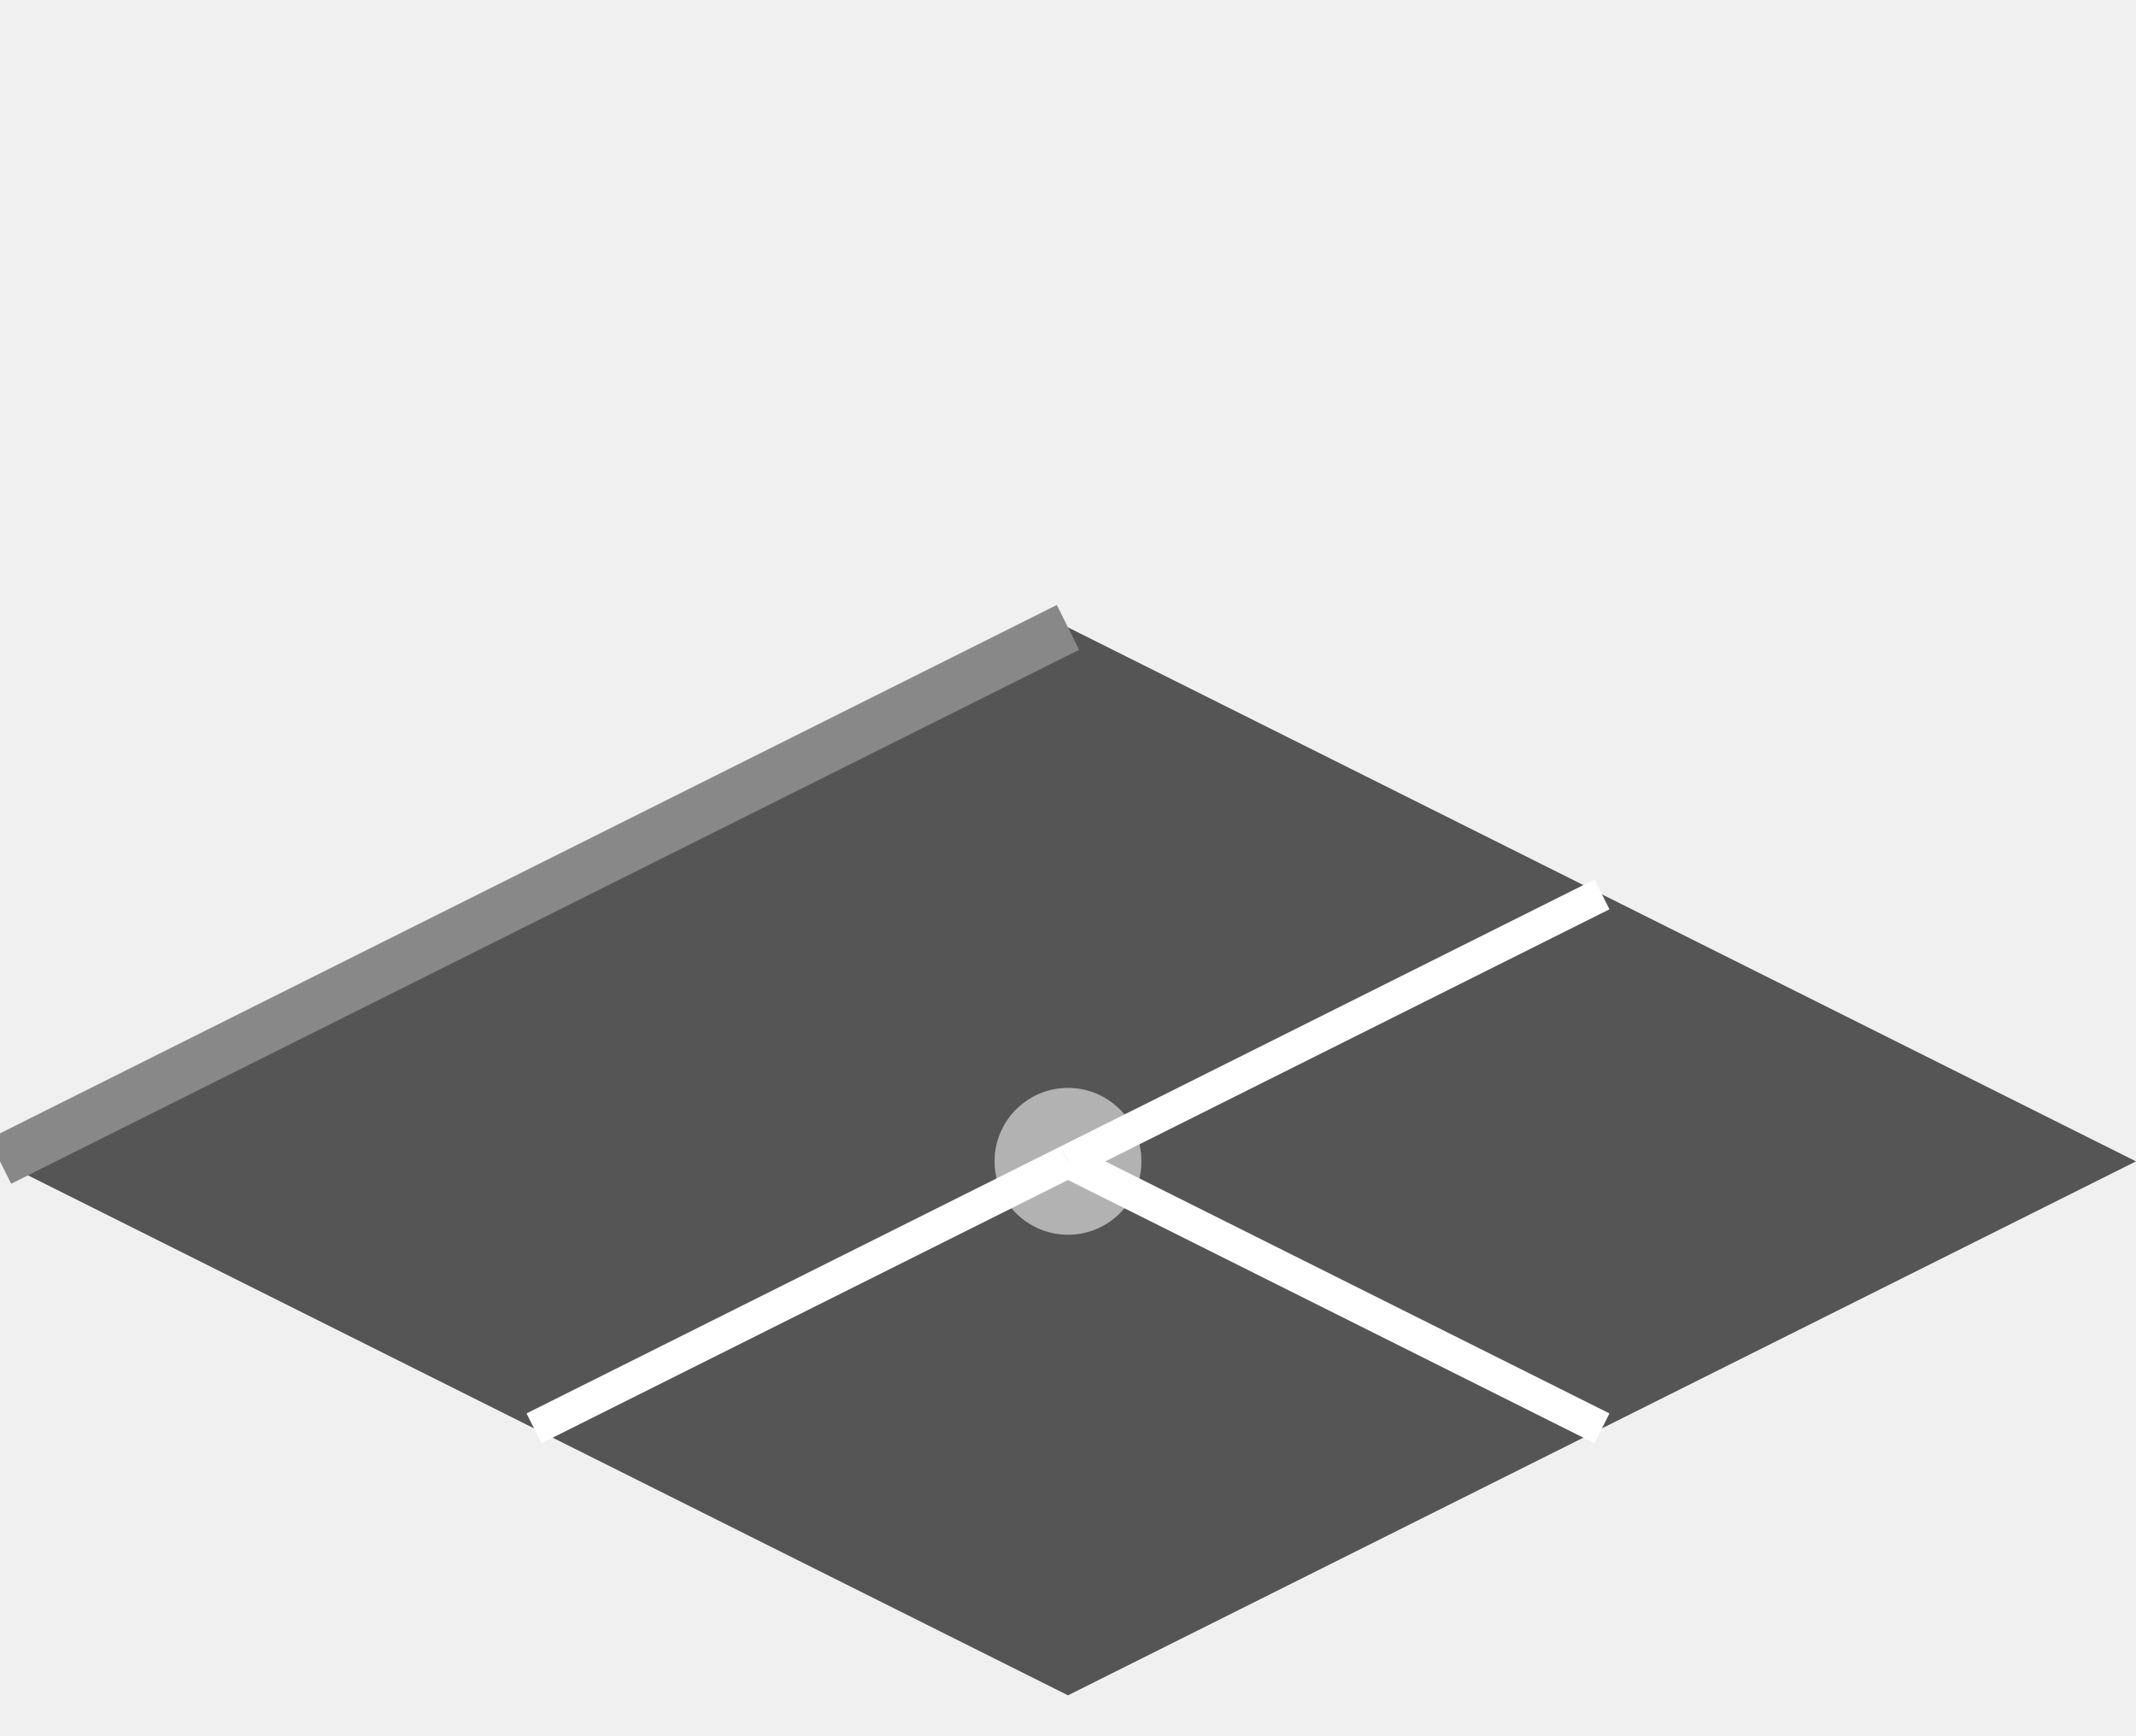
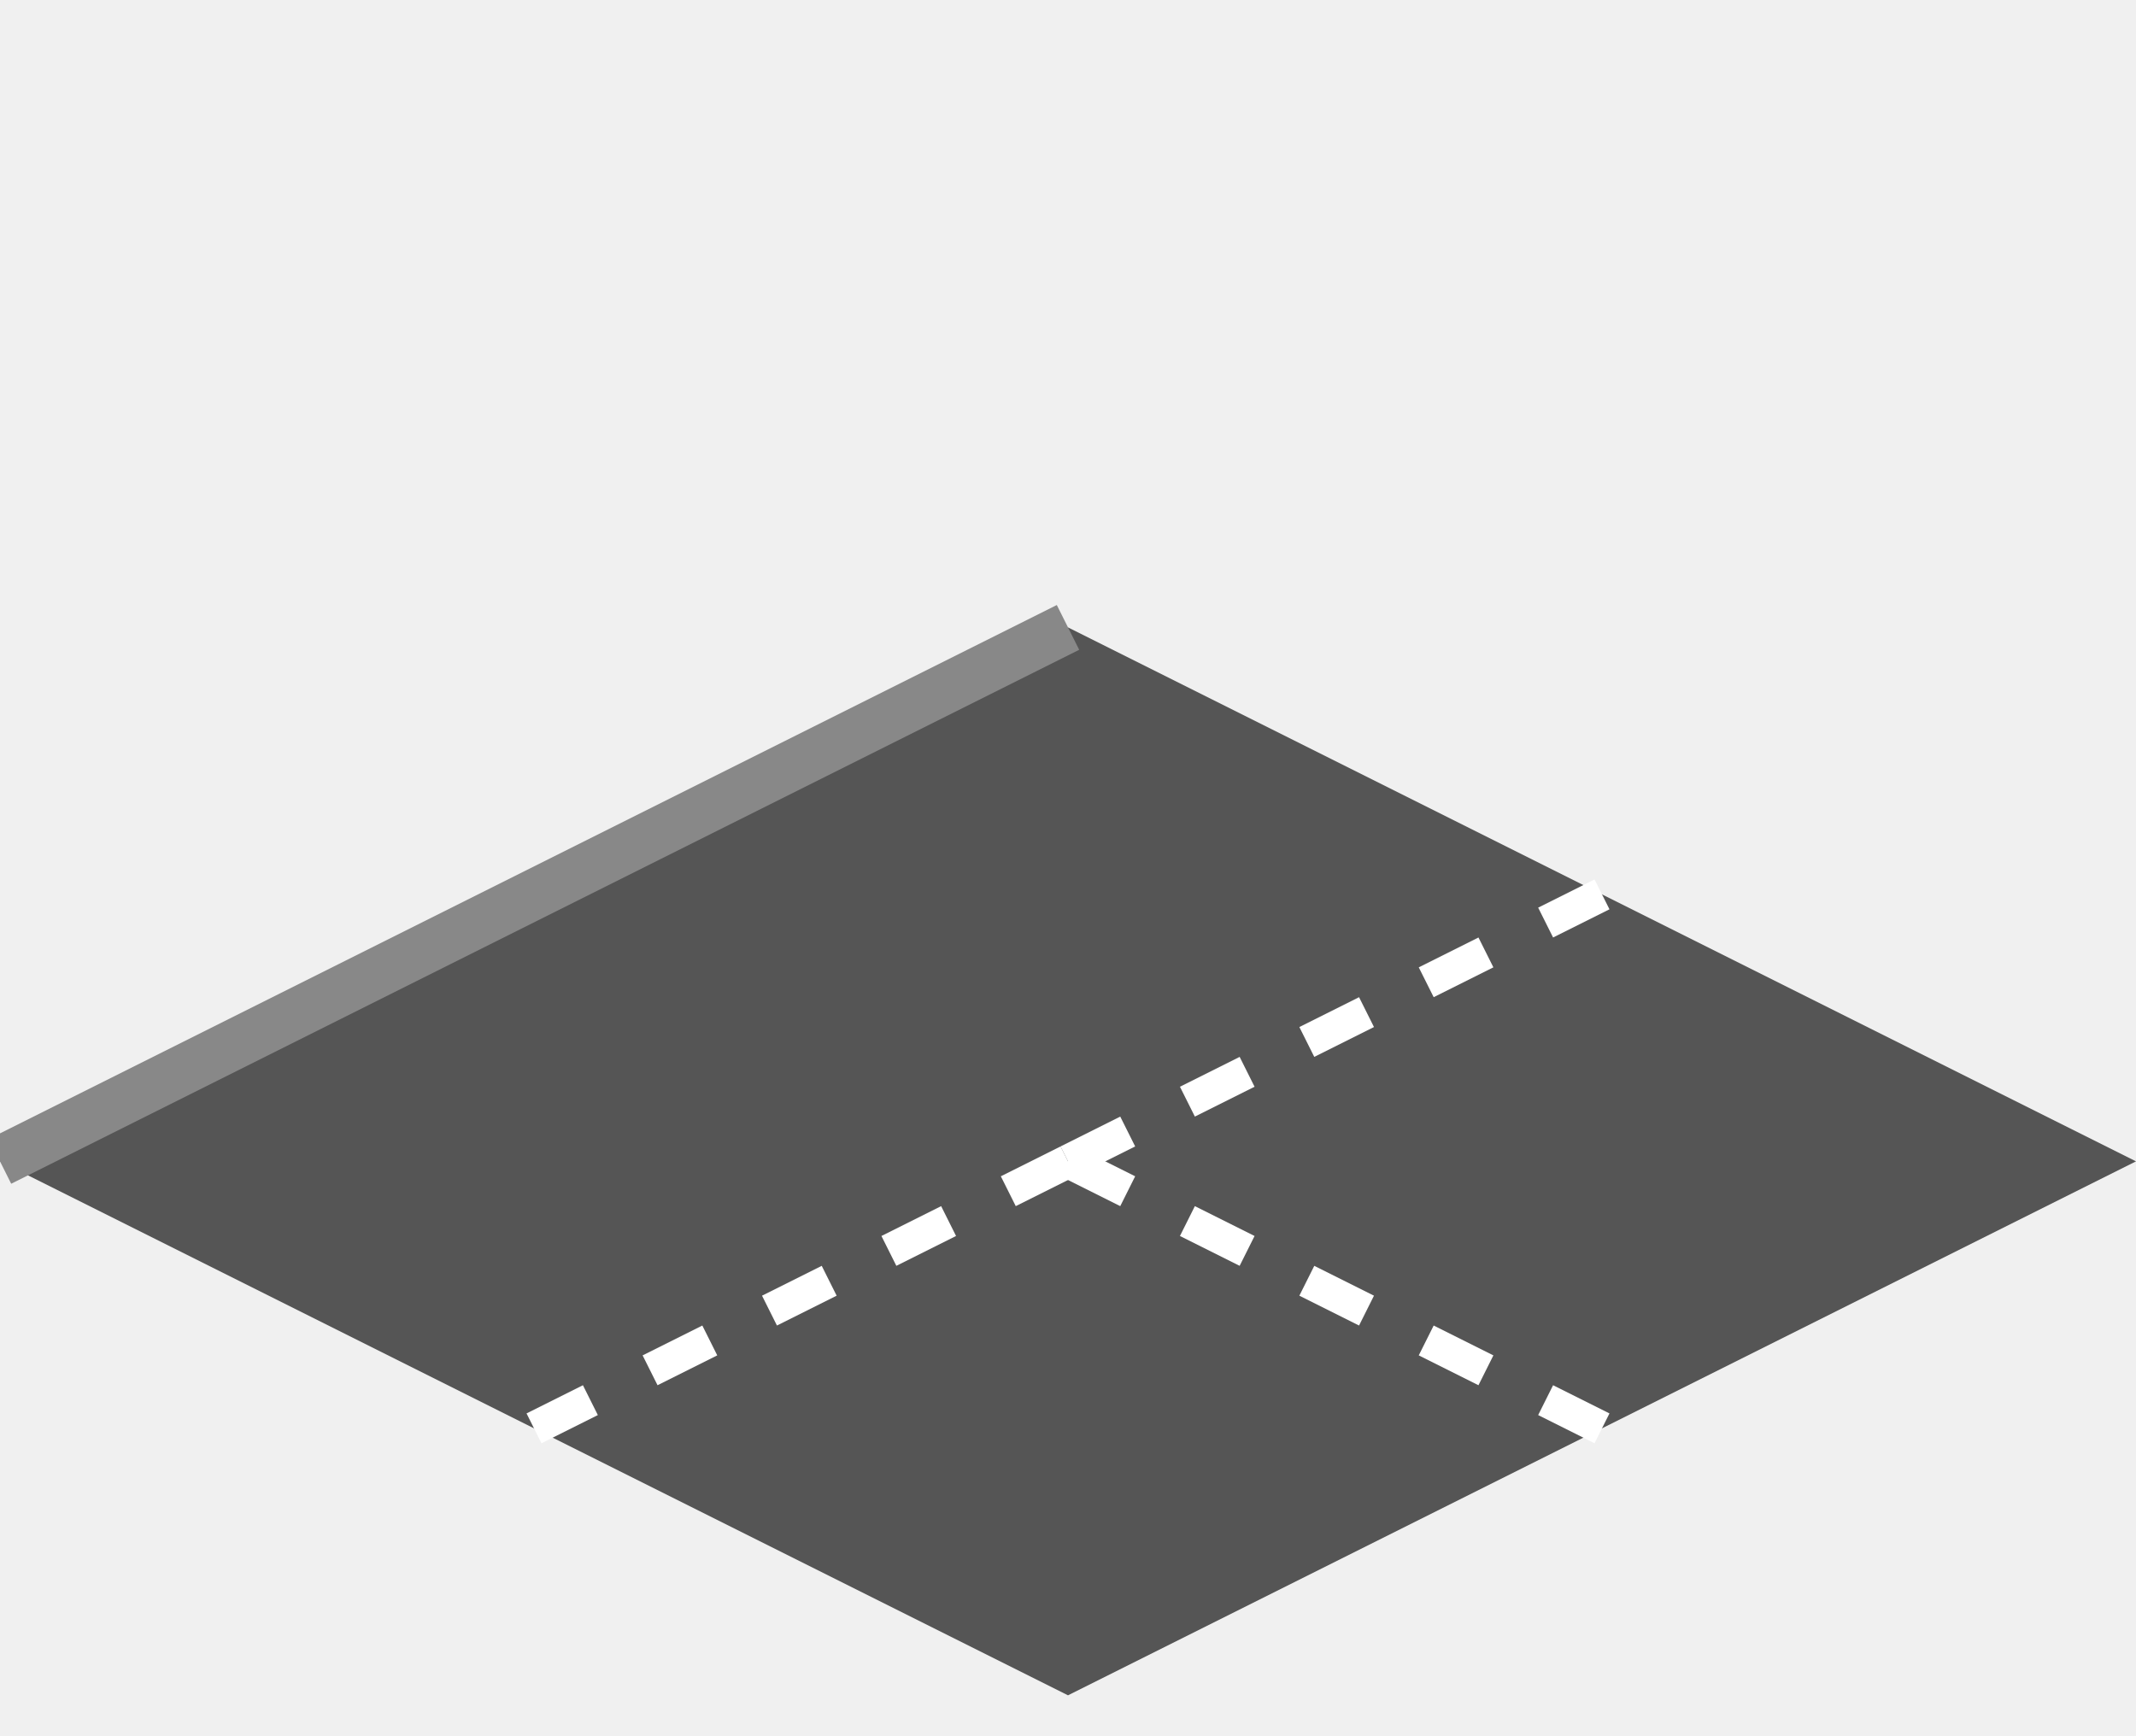
<svg xmlns="http://www.w3.org/2000/svg" version="1.1" width="128" height="104">
  <defs />
  <g>
    <path fill="#555" stroke="none" paint-order="stroke fill markers" d=" M 64 37.6 L 128 69.6 L 64 101.6 L 0 69.6 Z" />
    <path fill="none" stroke="#888" paint-order="fill stroke markers" d=" M 0 69.6 L 64 37.6" stroke-miterlimit="10" stroke-width="3" />
-     <path fill="none" stroke="#fff" paint-order="fill stroke markers" d=" M 64 69.6 L 96 53.6" stroke-miterlimit="10" stroke-width="2" />
-     <path fill="none" stroke="#fff" paint-order="fill stroke markers" d=" M 64 69.6 L 96 85.6" stroke-miterlimit="10" stroke-width="2" />
-     <path fill="none" stroke="#fff" paint-order="fill stroke markers" d=" M 64 69.6 L 32 85.6" stroke-miterlimit="10" stroke-width="2" />
-     <path fill="rgb(255,255,255)" stroke="none" paint-order="stroke fill markers" d=" M 68.4 69.6 A 4.4 4.4 0 1 1 68.4 69.596" fill-opacity="0.55" />
+     <path fill="none" stroke="#fff" paint-order="fill stroke markers" d=" M 64 69.6 L 96 53.6" stroke-miterlimit="10" stroke-width="2" stroke-dasharray="4" />
+     <path fill="none" stroke="#fff" paint-order="fill stroke markers" d=" M 64 69.6 L 96 85.6" stroke-miterlimit="10" stroke-width="2" stroke-dasharray="4" />
+     <path fill="none" stroke="#fff" paint-order="fill stroke markers" d=" M 64 69.6 L 32 85.6" stroke-miterlimit="10" stroke-width="2" stroke-dasharray="4" />
  </g>
</svg>
